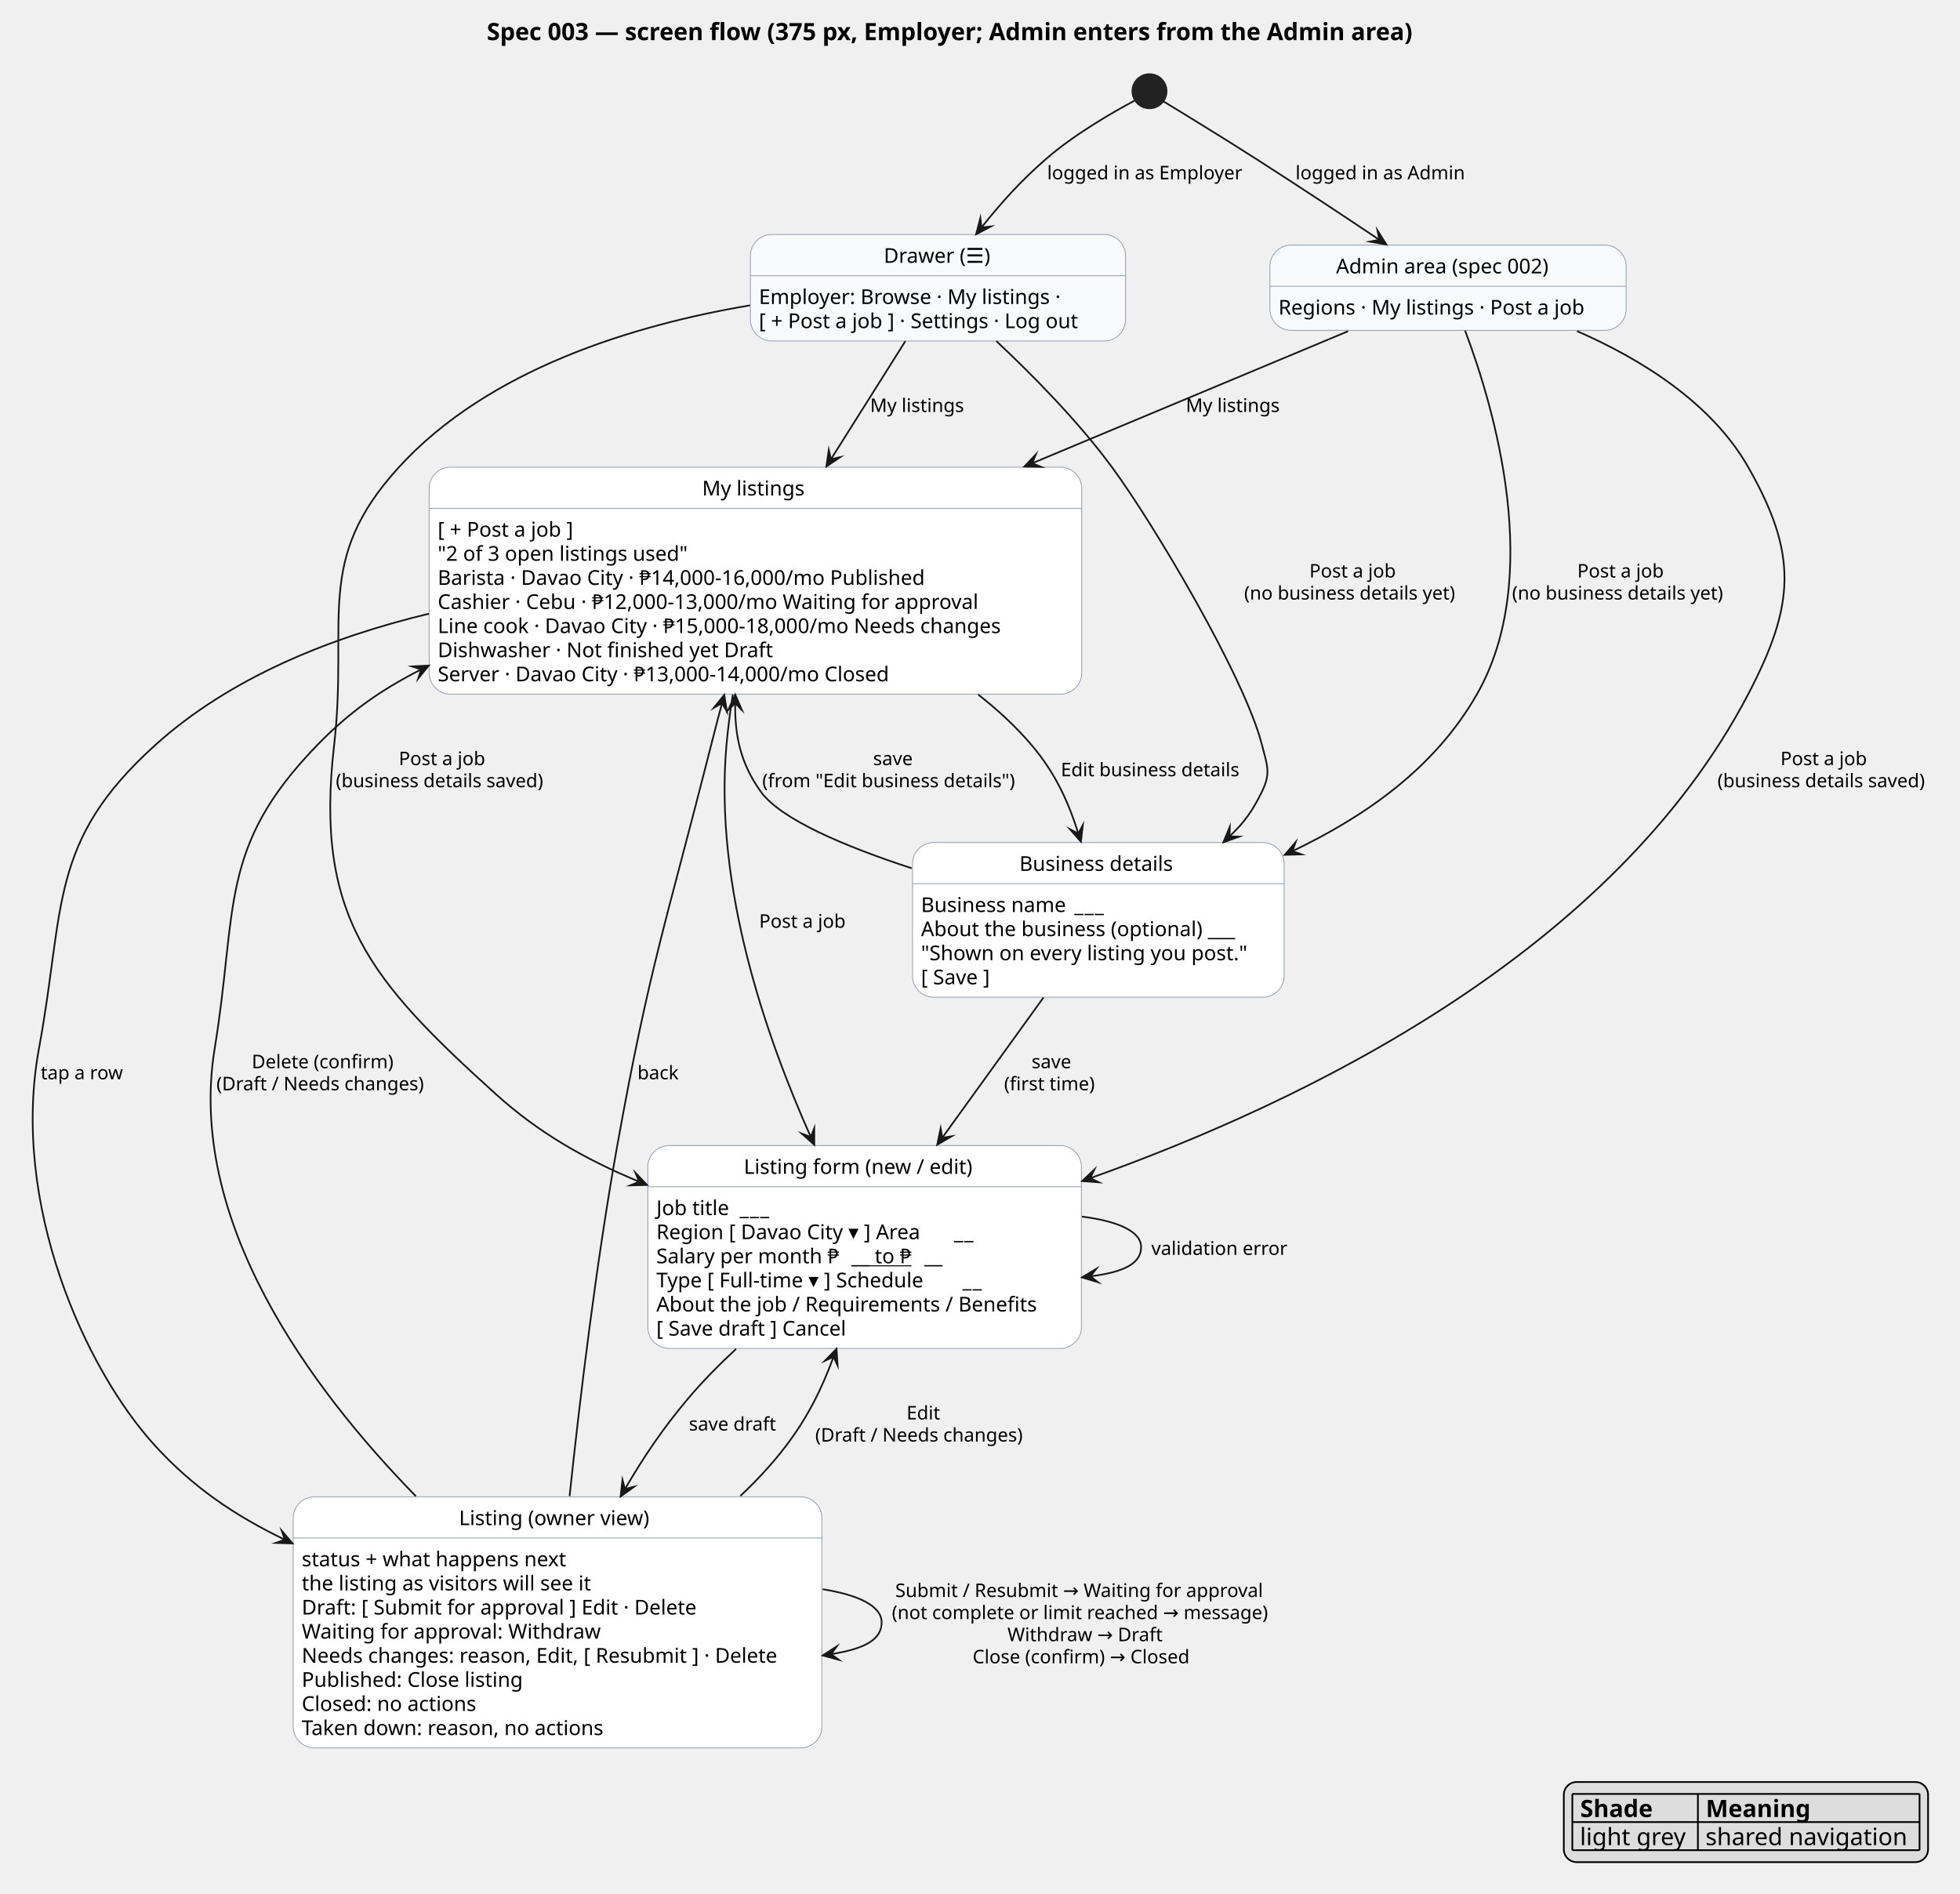
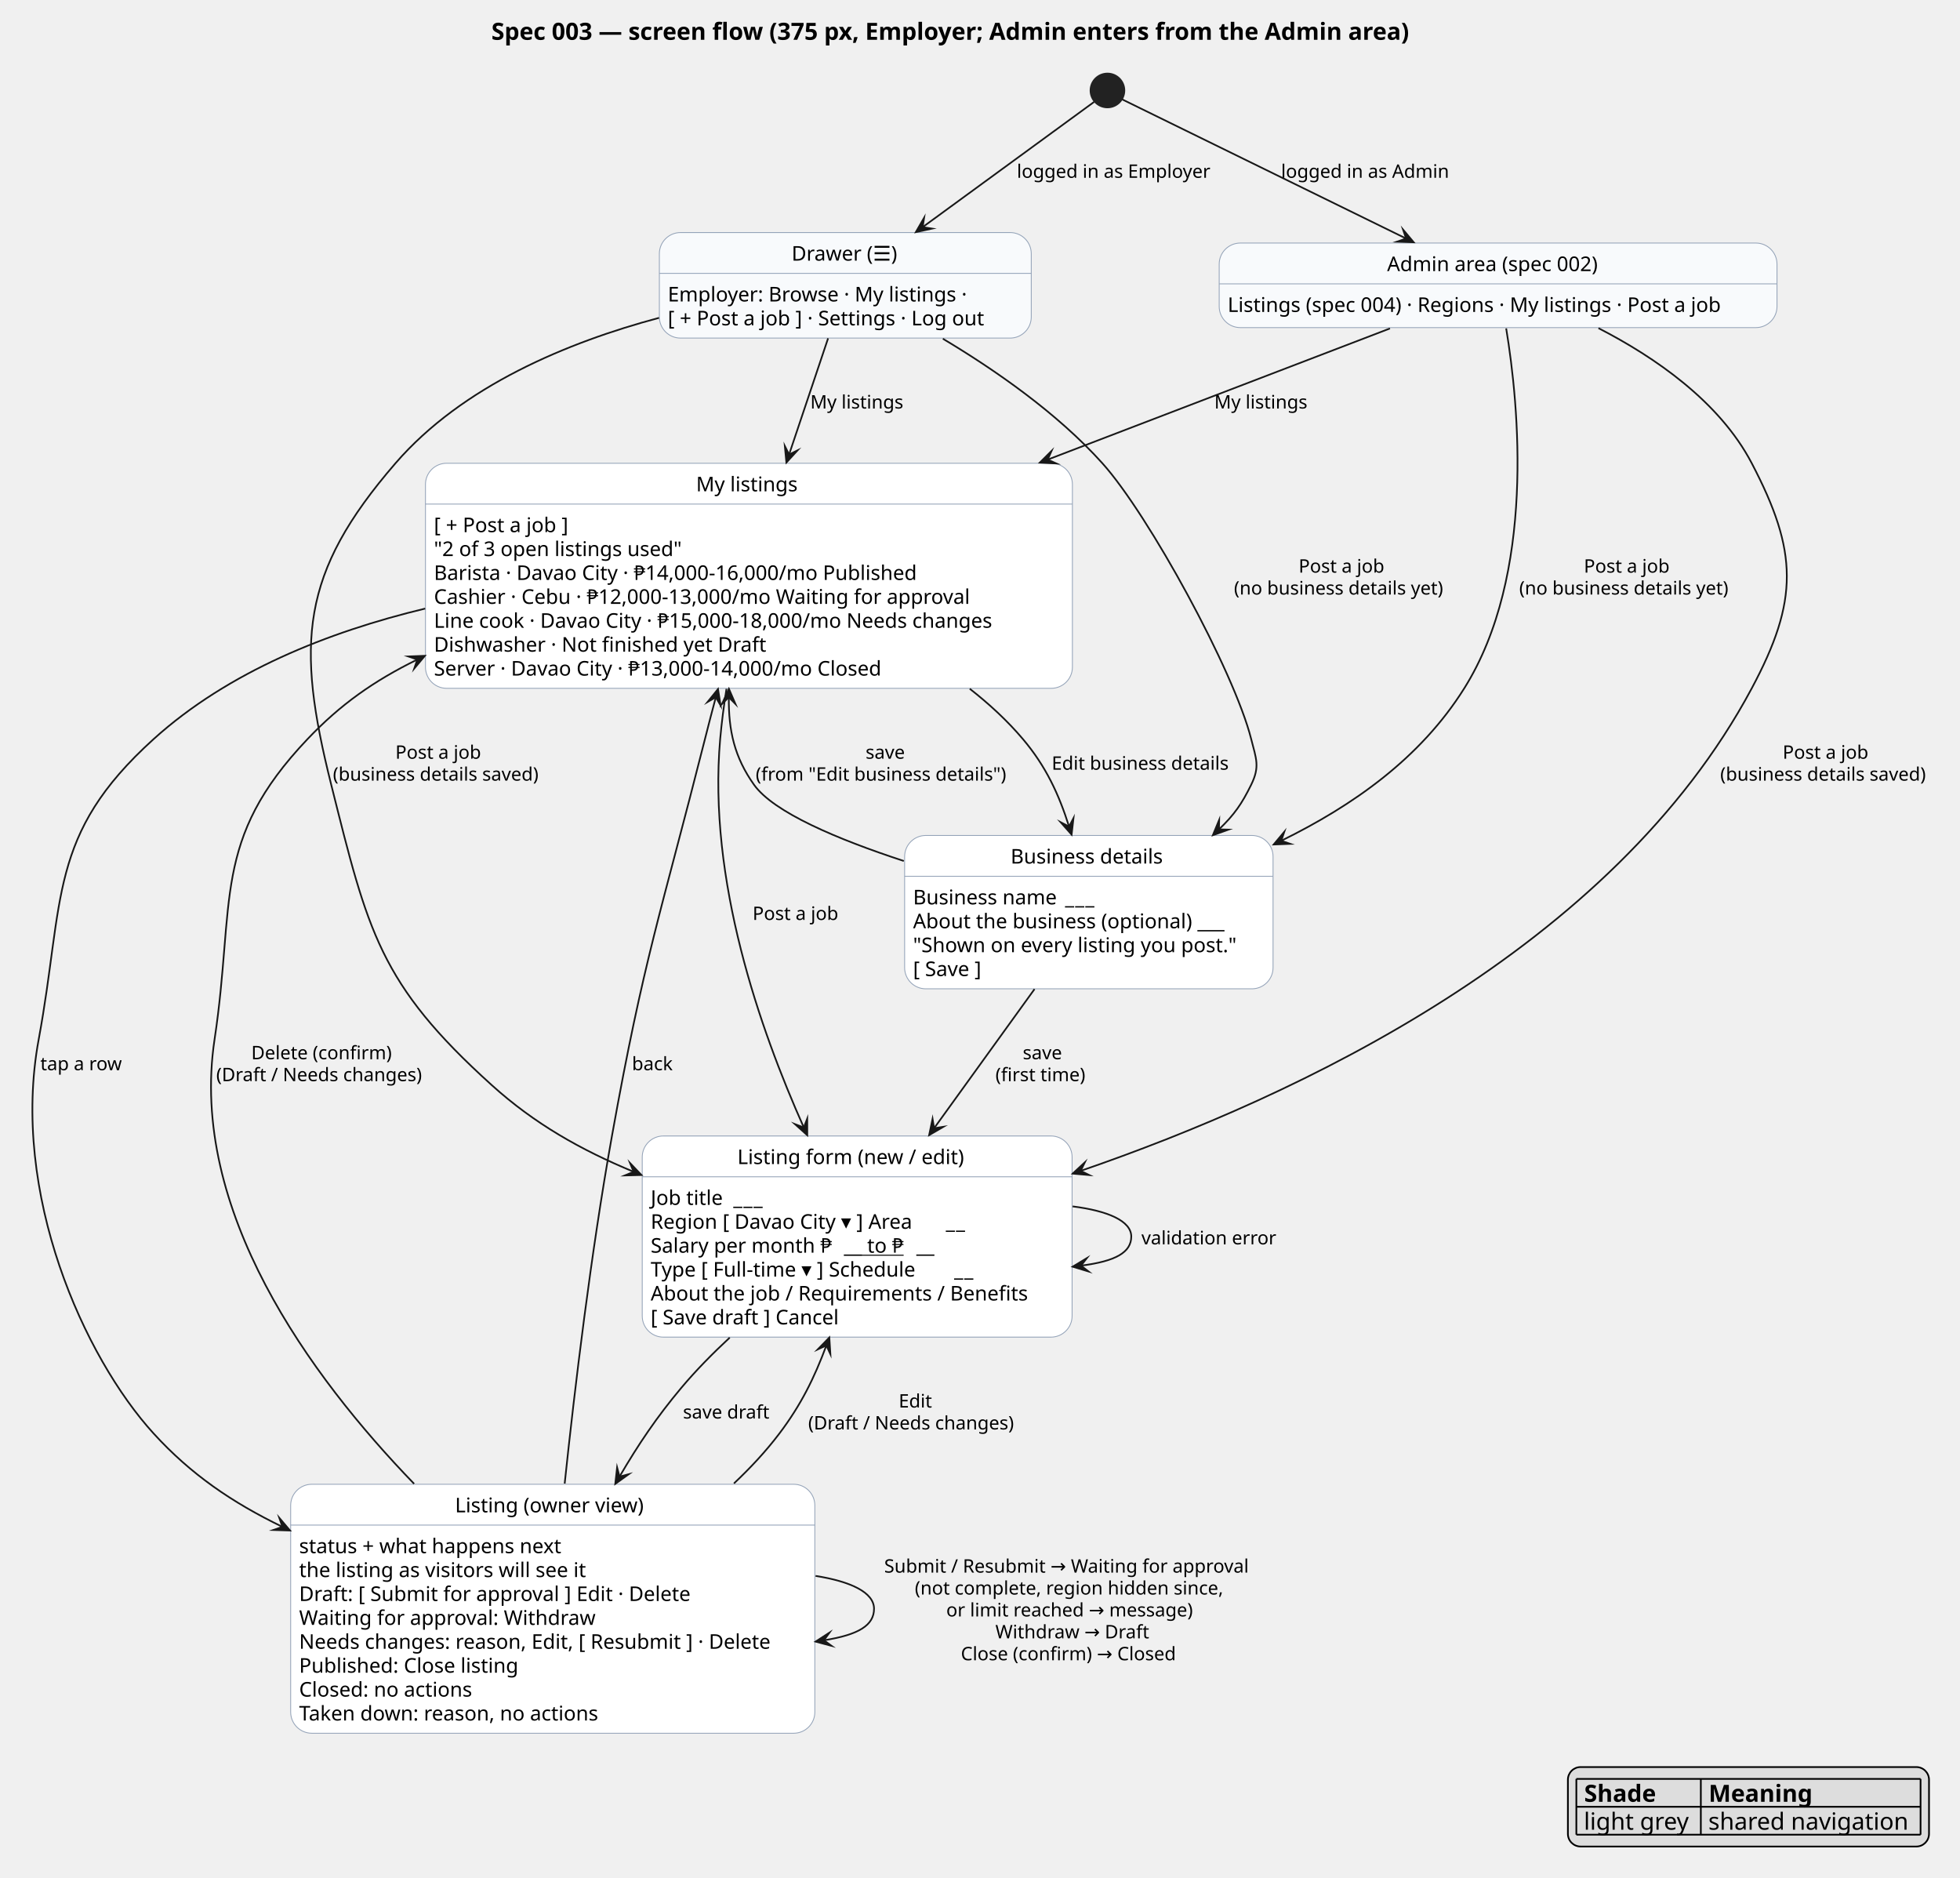
- <svg xmlns="http://www.w3.org/2000/svg" version="1.1" data-diagram-type="STATE" style="width:1149px;height:1110px;background:#FFFFFF;" width="1149px" height="1110px" viewBox="0 0 1149 1110" zoomAndPan="magnify" preserveAspectRatio="none" contentStyleType="text/css">
+ <svg xmlns="http://www.w3.org/2000/svg" version="1.1" data-diagram-type="STATE" style="width:1159px;height:1110px;background:#FFFFFF;" width="1159px" height="1110px" viewBox="0 0 1159 1110" zoomAndPan="magnify" preserveAspectRatio="none" contentStyleType="text/css">
  <defs />
  <g font-family="sans-serif" lengthAdjust="spacing">
    <g class="title" data-source-line="13">
-       <text x="285.384" y="23.535" fill="#000" font-size="14" textLength="571.519" font-weight="700">Spec 003 — screen flow (375 px, Employer; Admin enters from the Admin area)</text>
+       <text x="290.579" y="23.535" fill="#000" font-size="14" textLength="571.519" font-weight="700">Spec 003 — screen flow (375 px, Employer; Admin enters from the Admin area)</text>
    </g>
    <g class="entity" data-qualified-name="Drawer" id="ent0001" data-source-line="15">
-       <rect x="439.9" y="137.488" width="219.916" height="62.398" fill="#F8FAFC" style="stroke:#94A3B8;stroke-width:0.5;" rx="12.5" ry="12.5" />
-       <line x1="439.9" y1="161.621" x2="659.816" y2="161.621" style="stroke:#94A3B8;stroke-width:0.5;" />
-       <text x="518.097" y="154.09" fill="#000" font-size="12" textLength="63.521">Drawer (☰)</text>
-       <text x="444.9" y="178.223" fill="#000" font-size="12" textLength="184.236">Employer: Browse · My listings ·</text>
-       <text x="444.9" y="192.355" fill="#000" font-size="12" textLength="199.916">[ + Post a job ] · Settings · Log out</text>
+       <rect x="389.9" y="137.488" width="219.916" height="62.398" fill="#F8FAFC" style="stroke:#94A3B8;stroke-width:0.5;" rx="12.5" ry="12.5" />
+       <line x1="389.9" y1="161.621" x2="609.816" y2="161.621" style="stroke:#94A3B8;stroke-width:0.5;" />
+       <text x="468.097" y="154.09" fill="#000" font-size="12" textLength="63.521">Drawer (☰)</text>
+       <text x="394.9" y="178.223" fill="#000" font-size="12" textLength="184.236">Employer: Browse · My listings ·</text>
+       <text x="394.9" y="192.355" fill="#000" font-size="12" textLength="199.916">[ + Post a job ] · Settings · Log out</text>
    </g>
    <g class="entity" data-qualified-name="AdminArea" id="ent0002" data-source-line="19">
-       <rect x="744.46" y="143.688" width="208.807" height="50" fill="#F8FAFC" style="stroke:#94A3B8;stroke-width:0.5;" rx="12.5" ry="12.5" />
-       <line x1="744.46" y1="167.821" x2="953.267" y2="167.821" style="stroke:#94A3B8;stroke-width:0.5;" />
-       <text x="783.232" y="160.29" fill="#000" font-size="12" textLength="131.262">Admin area (spec 002)</text>
-       <text x="749.46" y="184.423" fill="#000" font-size="12" textLength="188.807">Regions · My listings · Post a job</text>
+       <rect x="720.94" y="143.688" width="329.85" height="50" fill="#F8FAFC" style="stroke:#94A3B8;stroke-width:0.5;" rx="12.5" ry="12.5" />
+       <line x1="720.94" y1="167.821" x2="1050.79" y2="167.821" style="stroke:#94A3B8;stroke-width:0.5;" />
+       <text x="820.234" y="160.29" fill="#000" font-size="12" textLength="131.262">Admin area (spec 002)</text>
+       <text x="725.94" y="184.423" fill="#000" font-size="12" textLength="309.85">Listings (spec 004) · Regions · My listings · Post a job</text>
    </g>
    <g class="entity" data-qualified-name="Mine" id="ent0003" data-source-line="22">
      <rect x="251.59" y="273.888" width="382.549" height="133.063" fill="#FFF" style="stroke:#94A3B8;stroke-width:0.5;" rx="12.5" ry="12.5" />
      <line x1="251.59" y1="298.021" x2="634.139" y2="298.021" style="stroke:#94A3B8;stroke-width:0.5;" />
      <text x="411.634" y="290.49" fill="#000" font-size="12" textLength="62.461">My listings</text>
      <text x="256.59" y="314.623" fill="#000" font-size="12" textLength="86.139">[ + Post a job ]</text>
      <text x="256.59" y="328.755" fill="#000" font-size="12" textLength="153.826">"2 of 3 open listings used"</text>
      <text x="256.59" y="342.888" fill="#000" font-size="12" textLength="314.707">Barista · Davao City · ₱14,000-16,000/mo   Published</text>
      <text x="256.59" y="357.021" fill="#000" font-size="12" textLength="348.445">Cashier · Cebu · ₱12,000-13,000/mo   Waiting for approval</text>
      <text x="256.59" y="371.154" fill="#000" font-size="12" textLength="362.549">Line cook · Davao City · ₱15,000-18,000/mo   Needs changes</text>
      <text x="256.59" y="385.287" fill="#000" font-size="12" textLength="211.623">Dishwasher · Not finished yet   Draft</text>
      <text x="256.59" y="399.42" fill="#000" font-size="12" textLength="294.557">Server · Davao City · ₱13,000-14,000/mo   Closed</text>
    </g>
    <g class="entity" data-qualified-name="Business" id="ent0004" data-source-line="31">
      <rect x="534.93" y="493.948" width="217.859" height="90.664" fill="#FFF" style="stroke:#94A3B8;stroke-width:0.5;" rx="12.5" ry="12.5" />
      <line x1="534.93" y1="518.081" x2="752.789" y2="518.081" style="stroke:#94A3B8;stroke-width:0.5;" />
      <text x="597.606" y="510.55" fill="#000" font-size="12" textLength="92.508">Business details</text>
      <text x="539.93" y="534.683" fill="#000" font-size="12" textLength="86.063">Business name</text>
      <text x="629.789" y="534.683" fill="#000" font-size="12" text-decoration="underline">_</text>
      <text x="635.789" y="534.683" fill="#000" font-size="12" text-decoration="underline">_</text>
      <text x="641.789" y="534.683" fill="#000" font-size="12">_</text>
      <text x="539.93" y="548.815" fill="#000" font-size="12" textLength="193.5">About the business (optional) ___</text>
      <text x="539.93" y="562.948" fill="#000" font-size="12" textLength="197.859">"Shown on every listing you post."</text>
      <text x="539.93" y="577.081" fill="#000" font-size="12" textLength="41.385">[ Save ]</text>
    </g>
    <g class="entity" data-qualified-name="Form" id="ent0005" data-source-line="37">
      <rect x="379.77" y="671.618" width="254.188" height="118.93" fill="#FFF" style="stroke:#94A3B8;stroke-width:0.5;" rx="12.5" ry="12.5" />
      <line x1="379.77" y1="695.751" x2="633.958" y2="695.751" style="stroke:#94A3B8;stroke-width:0.5;" />
      <text x="436.05" y="688.22" fill="#000" font-size="12" textLength="141.627">Listing form (new / edit)</text>
      <text x="384.77" y="712.353" fill="#000" font-size="12" textLength="45.053">Job title</text>
      <text x="433.62" y="712.353" fill="#000" font-size="12" text-decoration="underline">_</text>
      <text x="439.62" y="712.353" fill="#000" font-size="12" text-decoration="underline">_</text>
      <text x="445.62" y="712.353" fill="#000" font-size="12">_</text>
      <text x="384.77" y="726.485" fill="#000" font-size="12" textLength="170.742">Region [ Davao City ▾ ]   Area</text>
      <text x="559.309" y="726.485" fill="#000" font-size="12" text-decoration="underline">_</text>
      <text x="565.309" y="726.485" fill="#000" font-size="12">_</text>
      <text x="384.77" y="740.618" fill="#000" font-size="12" textLength="110.449">Salary per month ₱</text>
      <text x="499.016" y="740.618" fill="#000" font-size="12" textLength="39.041" text-decoration="underline">__ to ₱</text>
      <text x="541.854" y="740.618" fill="#000" font-size="12" textLength="12">__</text>
      <text x="384.77" y="754.751" fill="#000" font-size="12" textLength="175.646">Type [ Full-time ▾ ]   Schedule</text>
      <text x="564.213" y="754.751" fill="#000" font-size="12" text-decoration="underline">_</text>
      <text x="570.213" y="754.751" fill="#000" font-size="12">_</text>
      <text x="384.77" y="768.884" fill="#000" font-size="12" textLength="234.188">About the job / Requirements / Benefits</text>
      <text x="384.77" y="783.017" fill="#000" font-size="12" textLength="123.24">[ Save draft ]   Cancel</text>
    </g>
    <g class="entity" data-qualified-name="Listing" id="ent0006" data-source-line="45">
      <rect x="171.88" y="877.538" width="309.951" height="147.195" fill="#FFF" style="stroke:#94A3B8;stroke-width:0.5;" rx="12.5" ry="12.5" />
      <line x1="171.88" y1="901.671" x2="481.831" y2="901.671" style="stroke:#94A3B8;stroke-width:0.5;" />
      <text x="269.085" y="894.14" fill="#000" font-size="12" textLength="115.541">Listing (owner view)</text>
      <text x="176.88" y="918.273" fill="#000" font-size="12" textLength="163.23">status + what happens next</text>
      <text x="176.88" y="932.405" fill="#000" font-size="12" textLength="179.338">the listing as visitors will see it</text>
      <text x="176.88" y="946.538" fill="#000" font-size="12" textLength="241.852">Draft: [ Submit for approval ] Edit · Delete</text>
      <text x="176.88" y="960.671" fill="#000" font-size="12" textLength="179.455">Waiting for approval: Withdraw</text>
      <text x="176.88" y="974.804" fill="#000" font-size="12" textLength="289.951">Needs changes: reason, Edit, [ Resubmit ] · Delete</text>
      <text x="176.88" y="988.937" fill="#000" font-size="12" textLength="135.65">Published: Close listing</text>
      <text x="176.88" y="1003.07" fill="#000" font-size="12" textLength="107.373">Closed: no actions</text>
      <text x="176.88" y="1017.202" fill="#000" font-size="12" textLength="185.402">Taken down: reason, no actions</text>
    </g>
    <g class="start_entity" data-qualified-name=".start." id="ent0007" data-source-line="55">
-       <ellipse cx="673.86" cy="53.488" rx="10" ry="10" fill="#222" style="stroke:#222;stroke-width:1;" />
+       <ellipse cx="654.86" cy="53.488" rx="10" ry="10" fill="#222" style="stroke:#222;stroke-width:1;" />
    </g>
    <g class="link" data-entity-1="ent0007" data-entity-2="ent0001" id="lnk8" data-source-line="55" data-link-type="dependency">
-       <path d="M665.02,59.048 C652.62,65.668 629.71,78.768 612.86,93.488 C597.97,106.498 586.64,119.193 575.35,133.403" style="stroke:#181818;stroke-width:1;" fill="none" id="*start*-to-Drawer" />
-       <polygon points="572.24,137.318,580.97,132.76,575.35,133.403,574.707,127.783,572.24,137.318" fill="#181818" style="stroke:#181818;stroke-width:1;stroke-linejoin:miter;stroke-miterlimit:10;" />
-       <text x="613.86" y="105.123" fill="#000" font-size="11" textLength="118.304">logged in as Employer</text>
+       <path d="M646.96,60.258 C627.84,74.228 581.978,107.709 545.588,134.289" style="stroke:#181818;stroke-width:1;" fill="none" id="*start*-to-Drawer" />
+       <polygon points="541.55,137.238,551.177,135.16,545.588,134.289,546.458,128.7,541.55,137.238" fill="#181818" style="stroke:#181818;stroke-width:1;stroke-linejoin:miter;stroke-miterlimit:10;" />
+       <text x="601.3" y="105.123" fill="#000" font-size="11" textLength="118.304">logged in as Employer</text>
    </g>
    <g class="link" data-entity-1="ent0007" data-entity-2="ent0002" id="lnk9" data-source-line="56" data-link-type="dependency">
-       <path d="M682.07,59.458 C694.14,66.788 717.36,80.998 736.86,93.488 C762.39,109.848 786.725,125.936 808.575,140.566" style="stroke:#181818;stroke-width:1;" fill="none" id="*start*-to-AdminArea" />
-       <polygon points="812.73,143.348,807.477,135.017,808.575,140.566,803.026,141.665,812.73,143.348" fill="#181818" style="stroke:#181818;stroke-width:1;stroke-linejoin:miter;stroke-miterlimit:10;" />
-       <text x="759.45" y="105.123" fill="#000" font-size="11" textLength="103.625">logged in as Admin</text>
+       <path d="M663.63,58.788 C691.49,72.438 774.92,113.328 831.47,141.038" style="stroke:#181818;stroke-width:1;" fill="none" id="*start*-to-AdminArea" />
+       <polygon points="835.96,143.238,829.638,135.686,831.47,141.038,826.118,142.87,835.96,143.238" fill="#181818" style="stroke:#181818;stroke-width:1;stroke-linejoin:miter;stroke-miterlimit:10;" />
+       <text x="757.53" y="105.123" fill="#000" font-size="11" textLength="103.625">logged in as Admin</text>
    </g>
    <g class="link" data-entity-1="ent0002" data-entity-2="ent0003" id="lnk10" data-source-line="57" data-link-type="dependency">
-       <path d="M790.26,194.188 C740.63,214.938 671.743,243.729 605.113,271.589" style="stroke:#181818;stroke-width:1;" fill="none" id="AdminArea-to-Mine" />
-       <polygon points="600.5,273.518,610.346,273.737,605.113,271.589,607.26,266.356,600.5,273.518" fill="#181818" style="stroke:#181818;stroke-width:1;stroke-linejoin:miter;stroke-miterlimit:10;" />
-       <text x="695.16" y="241.523" fill="#000" font-size="11" textLength="57.256">My listings</text>
+       <path d="M821.92,194.188 C767.77,214.938 692.229,243.869 619.529,271.729" style="stroke:#181818;stroke-width:1;" fill="none" id="AdminArea-to-Mine" />
+       <polygon points="614.86,273.518,624.695,274.033,619.529,271.729,621.833,266.563,614.86,273.518" fill="#181818" style="stroke:#181818;stroke-width:1;stroke-linejoin:miter;stroke-miterlimit:10;" />
+       <text x="718.07" y="241.523" fill="#000" font-size="11" textLength="57.256">My listings</text>
    </g>
    <g class="link" data-entity-1="ent0002" data-entity-2="ent0005" id="lnk11" data-source-line="58" data-link-type="dependency">
-       <path d="M924.5,194.118 C961.76,210.408 1003.23,235.938 1024.86,273.888 C1054.15,325.268 1052.23,354.528 1024.86,406.948 C945.7,558.578 765.219,645.758 639.119,690.738" style="stroke:#181818;stroke-width:1;" fill="none" id="AdminArea-to-Form" />
-       <polygon points="634.41,692.418,644.231,693.162,639.119,690.738,641.543,685.627,634.41,692.418" fill="#181818" style="stroke:#181818;stroke-width:1;stroke-linejoin:miter;stroke-miterlimit:10;" />
-       <text x="1043.748" y="448.583" fill="#000" font-size="11" textLength="52.621">Post a job</text>
-       <text x="1006.83" y="461.538" fill="#000" font-size="11" textLength="126.457">(business details saved)</text>
+       <path d="M945.22,194.018 C978.38,211.058 1016.76,237.358 1035.86,273.888 C1063.27,326.288 1063.74,354.798 1035.86,406.948 C953.47,561.048 767.508,648.042 639.038,692.242" style="stroke:#181818;stroke-width:1;" fill="none" id="AdminArea-to-Form" />
+       <polygon points="634.31,693.868,644.122,694.723,639.038,692.242,641.519,687.158,634.31,693.868" fill="#181818" style="stroke:#181818;stroke-width:1;stroke-linejoin:miter;stroke-miterlimit:10;" />
+       <text x="1054.138" y="448.583" fill="#000" font-size="11" textLength="52.621">Post a job</text>
+       <text x="1017.22" y="461.538" fill="#000" font-size="11" textLength="126.457">(business details saved)</text>
    </g>
    <g class="link" data-entity-1="ent0002" data-entity-2="ent0004" id="lnk12" data-source-line="59" data-link-type="dependency">
-       <path d="M858.88,193.848 C875.94,239.048 905.14,338.068 865.86,406.948 C841.24,450.128 800.741,478.401 757.651,499.011" style="stroke:#181818;stroke-width:1;" fill="none" id="AdminArea-to-Business" />
-       <polygon points="753.14,501.168,762.985,500.893,757.651,499.011,759.533,493.676,753.14,501.168" fill="#181818" style="stroke:#181818;stroke-width:1;stroke-linejoin:miter;stroke-miterlimit:10;" />
-       <text x="924.651" y="338.553" fill="#000" font-size="11" textLength="52.621">Post a job</text>
-       <text x="886.42" y="351.508" fill="#000" font-size="11" textLength="129.083">(no business details yet)</text>
+       <path d="M890.64,194.158 C898.2,239.878 908.04,339.718 865.86,406.948 C839.8,448.488 799.908,476.313 757.638,497.083" style="stroke:#181818;stroke-width:1;" fill="none" id="AdminArea-to-Business" />
+       <polygon points="753.15,499.288,762.992,498.909,757.638,497.083,759.464,491.729,753.15,499.288" fill="#181818" style="stroke:#181818;stroke-width:1;stroke-linejoin:miter;stroke-miterlimit:10;" />
+       <text x="936.581" y="338.553" fill="#000" font-size="11" textLength="52.621">Post a job</text>
+       <text x="898.35" y="351.508" fill="#000" font-size="11" textLength="129.083">(no business details yet)</text>
    </g>
    <g class="link" data-entity-1="ent0001" data-entity-2="ent0003" id="lnk13" data-source-line="60" data-link-type="dependency">
-       <path d="M530.73,200.028 C517.87,220.438 503.077,243.909 487.107,269.239" style="stroke:#181818;stroke-width:1;" fill="none" id="Drawer-to-Mine" />
-       <polygon points="484.44,273.468,492.624,267.988,487.107,269.239,485.856,263.722,484.44,273.468" fill="#181818" style="stroke:#181818;stroke-width:1;stroke-linejoin:miter;stroke-miterlimit:10;" />
-       <text x="510.09" y="241.523" fill="#000" font-size="11" textLength="57.256">My listings</text>
+       <path d="M489.67,200.028 C482.82,220.438 475.112,243.399 466.602,268.729" style="stroke:#181818;stroke-width:1;" fill="none" id="Drawer-to-Mine" />
+       <polygon points="465.01,273.468,471.668,266.211,466.602,268.729,464.085,263.663,465.01,273.468" fill="#181818" style="stroke:#181818;stroke-width:1;stroke-linejoin:miter;stroke-miterlimit:10;" />
+       <text x="479.14" y="241.523" fill="#000" font-size="11" textLength="57.256">My listings</text>
    </g>
    <g class="link" data-entity-1="ent0001" data-entity-2="ent0005" id="lnk14" data-source-line="61" data-link-type="dependency">
-       <path d="M439.69,179.008 C371.16,190.598 286.38,216.438 233.86,273.888 C183.65,328.808 204.36,363.018 195.86,436.948 C184.41,536.578 216.42,574.418 290.86,641.618 C316.05,664.348 343.261,679.763 374.691,692.793" style="stroke:#181818;stroke-width:1;" fill="none" id="Drawer-to-Form" />
+       <path d="M389.72,187.918 C335.46,202.418 273.37,228.218 233.86,273.888 C177.5,339.038 174.92,380.388 195.86,463.948 C217.62,550.808 224.39,581.618 290.86,641.618 C316.05,664.348 343.261,679.763 374.691,692.793" style="stroke:#181818;stroke-width:1;" fill="none" id="Drawer-to-Form" />
      <polygon points="379.31,694.708,372.528,687.567,374.691,692.793,369.464,694.957,379.31,694.708" fill="#181818" style="stroke:#181818;stroke-width:1;stroke-linejoin:miter;stroke-miterlimit:10;" />
      <text x="233.778" y="448.583" fill="#000" font-size="11" textLength="52.621">Post a job</text>
      <text x="196.86" y="461.538" fill="#000" font-size="11" textLength="126.457">(business details saved)</text>
    </g>
    <g class="link" data-entity-1="ent0001" data-entity-2="ent0004" id="lnk15" data-source-line="62" data-link-type="dependency">
-       <path d="M584.05,199.958 C605.14,219.708 631.89,246.778 651.86,273.888 C676.28,307.038 729.78,397.028 739.86,436.948 C742.8,448.588 745.14,453.178 739.86,463.948 C734.38,475.118 729.948,481.627 720.798,490.357" style="stroke:#181818;stroke-width:1;" fill="none" id="Drawer-to-Business" />
+       <path d="M557.53,200.258 C588.25,218.608 625.12,244.148 651.86,273.888 C679.39,304.508 729.78,397.028 739.86,436.948 C742.8,448.588 745.14,453.178 739.86,463.948 C734.38,475.118 729.948,481.627 720.798,490.357" style="stroke:#181818;stroke-width:1;" fill="none" id="Drawer-to-Business" />
      <polygon points="717.18,493.808,726.453,490.49,720.798,490.357,720.93,484.701,717.18,493.808" fill="#181818" style="stroke:#181818;stroke-width:1;stroke-linejoin:miter;stroke-miterlimit:10;" />
-       <text x="767.581" y="338.553" fill="#000" font-size="11" textLength="52.621">Post a job</text>
-       <text x="729.35" y="351.508" fill="#000" font-size="11" textLength="129.083">(no business details yet)</text>
+       <text x="767.911" y="338.553" fill="#000" font-size="11" textLength="52.621">Post a job</text>
+       <text x="729.68" y="351.508" fill="#000" font-size="11" textLength="129.083">(no business details yet)</text>
    </g>
    <g class="link" data-entity-1="ent0003" data-entity-2="ent0005" id="lnk16" data-source-line="63" data-link-type="dependency">
      <path d="M429.58,407.248 C428.04,417.168 426.71,427.298 425.86,436.948 C418.5,520.308 449.262,608.243 475.322,666.613" style="stroke:#181818;stroke-width:1;" fill="none" id="Mine-to-Form" />
      <polygon points="477.36,671.178,477.343,661.329,475.322,666.613,470.038,664.591,477.36,671.178" fill="#181818" style="stroke:#181818;stroke-width:1;stroke-linejoin:miter;stroke-miterlimit:10;" />
      <text x="445.03" y="543.913" fill="#000" font-size="11" textLength="52.621">Post a job</text>
    </g>
    <g class="link" data-entity-1="ent0004" data-entity-2="ent0005" id="lnk17" data-source-line="64" data-link-type="dependency">
      <path d="M611.74,584.778 C593.15,610.528 572.467,639.194 552.347,667.064" style="stroke:#181818;stroke-width:1;" fill="none" id="Business-to-Form" />
      <polygon points="549.42,671.118,557.931,666.162,552.347,667.064,551.445,661.48,549.42,671.118" fill="#181818" style="stroke:#181818;stroke-width:1;stroke-linejoin:miter;stroke-miterlimit:10;" />
      <text x="604.765" y="626.253" fill="#000" font-size="11" textLength="23.504">save</text>
      <text x="588.63" y="639.208" fill="#000" font-size="11" textLength="55.773">(first time)</text>
    </g>
    <g class="link" data-entity-1="ent0004" data-entity-2="ent0003" id="lnk18" data-source-line="65" data-link-type="dependency">
      <path d="M534.45,509.038 C495.07,496.158 457.46,480.258 445.86,463.948 C434.33,447.738 430.769,432.018 430.969,412.248" style="stroke:#181818;stroke-width:1;" fill="none" id="Business-to-Mine" />
      <polygon points="431.02,407.248,426.929,416.207,430.969,412.248,434.929,416.288,431.02,407.248" fill="#181818" style="stroke:#181818;stroke-width:1;stroke-linejoin:miter;stroke-miterlimit:10;" />
      <text x="511.848" y="448.583" fill="#000" font-size="11" textLength="23.504">save</text>
      <text x="446.86" y="461.538" fill="#000" font-size="11" textLength="153.479">(from "Edit business details")</text>
    </g>
    <g class="link" data-entity-1="ent0003" data-entity-2="ent0004" id="lnk19" data-source-line="66" data-link-type="dependency">
      <path d="M573.44,407.208 C584.94,416.198 595.68,426.108 604.86,436.948 C618.5,453.058 626.176,469.7 632.166,488.69" style="stroke:#181818;stroke-width:1;" fill="none" id="Mine-to-Business" />
      <polygon points="633.67,493.458,634.777,483.672,632.166,488.69,627.148,486.078,633.67,493.458" fill="#181818" style="stroke:#181818;stroke-width:1;stroke-linejoin:miter;stroke-miterlimit:10;" />
      <text x="621.89" y="455.083" fill="#000" font-size="11" textLength="109.055">Edit business details</text>
    </g>
    <g class="link" data-entity-1="ent0005" data-entity-2="ent0006" id="lnk20" data-source-line="67" data-link-type="dependency">
      <path d="M431.51,790.828 C421.34,800.248 411.47,810.288 402.86,820.538 C388.44,837.728 377.654,853.672 366.344,873.012" style="stroke:#181818;stroke-width:1;" fill="none" id="Form-to-Listing" />
      <polygon points="363.82,877.328,371.816,871.578,366.344,873.012,364.91,867.54,363.82,877.328" fill="#181818" style="stroke:#181818;stroke-width:1;stroke-linejoin:miter;stroke-miterlimit:10;" />
      <text x="403.86" y="838.673" fill="#000" font-size="11" textLength="52.642">save draft</text>
    </g>
    <g class="link" data-entity-1="ent0006" data-entity-2="ent0005" id="lnk23" data-source-line="70" data-link-type="dependency">
      <path d="M434,877.048 C443.8,867.818 452.99,857.938 460.86,847.538 C473.56,830.768 481.522,814.716 488.662,795.456" style="stroke:#181818;stroke-width:1;" fill="none" id="Listing-to-Form" />
      <polygon points="490.4,790.768,483.521,797.817,488.662,795.456,491.022,800.597,490.4,790.768" fill="#181818" style="stroke:#181818;stroke-width:1;stroke-linejoin:miter;stroke-miterlimit:10;" />
      <text x="531.425" y="832.173" fill="#000" font-size="11" textLength="20.179">Edit</text>
      <text x="477.91" y="845.128" fill="#000" font-size="11" textLength="127.209">(Draft / Needs changes)</text>
    </g>
    <g class="link" data-entity-1="ent0005" data-entity-2="ent0005" id="lnk21" data-source-line="68" data-link-type="dependency">
      <path d="M634.28,713.258 C654.85,715.838 668.95,721.778 668.95,731.078 C668.95,740.378 659.811,745.696 639.241,748.276" style="stroke:#181818;stroke-width:1;" fill="none" id="Form-to-Form" />
      <polygon points="634.28,748.898,643.708,751.747,639.241,748.276,642.712,743.809,634.28,748.898" fill="#181818" style="stroke:#181818;stroke-width:1;stroke-linejoin:miter;stroke-miterlimit:10;" />
      <text x="674.95" y="735.713" fill="#000" font-size="11" textLength="81.872">validation error</text>
    </g>
    <g class="link" data-entity-1="ent0003" data-entity-2="ent0006" id="lnk22" data-source-line="69" data-link-type="dependency">
      <path d="M251.42,359.808 C194.2,373.548 135.01,397.028 90.86,436.948 C28.15,493.658 38.23,531.478 22.86,614.618 C6,705.808 49.9,802.668 90.86,847.538 C112.92,871.718 137.18,888.269 167,902.709" style="stroke:#181818;stroke-width:1;" fill="none" id="Mine-to-Listing" />
      <polygon points="171.5,904.888,165.143,897.366,167,902.709,161.656,904.566,171.5,904.888" fill="#181818" style="stroke:#181818;stroke-width:1;stroke-linejoin:miter;stroke-miterlimit:10;" />
      <text x="23.86" y="632.753" fill="#000" font-size="11" textLength="49.881">tap a row</text>
    </g>
    <g class="link" data-entity-1="ent0006" data-entity-2="ent0003" id="lnk25" data-source-line="72" data-link-type="dependency">
-       <path d="M243.83,877.218 C181.43,813.368 109.32,715.288 125.86,614.618 C139.37,532.368 127.82,496.768 185.86,436.948 C204.42,417.818 222.701,404.751 246.901,392.471" style="stroke:#181818;stroke-width:1;" fill="none" id="Listing-to-Mine" />
-       <polygon points="251.36,390.208,241.524,390.714,246.901,392.471,245.144,397.848,251.36,390.208" fill="#181818" style="stroke:#181818;stroke-width:1;stroke-linejoin:miter;stroke-miterlimit:10;" />
-       <text x="147.582" y="626.253" fill="#000" font-size="11" textLength="85.766">Delete (confirm)</text>
-       <text x="126.86" y="639.208" fill="#000" font-size="11" textLength="127.209">(Draft / Needs changes)</text>
+       <path d="M244.87,877.258 C183.17,813.428 111.62,715.358 126.86,614.618 C139.22,532.888 124.91,496.858 181.86,436.948 C201.31,416.488 221.013,402.594 246.763,389.934" style="stroke:#181818;stroke-width:1;" fill="none" id="Listing-to-Mine" />
+       <polygon points="251.25,387.728,241.409,388.11,246.763,389.934,244.938,395.289,251.25,387.728" fill="#181818" style="stroke:#181818;stroke-width:1;stroke-linejoin:miter;stroke-miterlimit:10;" />
+       <text x="148.582" y="626.253" fill="#000" font-size="11" textLength="85.766">Delete (confirm)</text>
+       <text x="127.86" y="639.208" fill="#000" font-size="11" textLength="127.209">(Draft / Needs changes)</text>
    </g>
    <g class="link" data-entity-1="ent0006" data-entity-2="ent0003" id="lnk26" data-source-line="73" data-link-type="dependency">
      <path d="M333.91,877.108 C339.87,820.738 349.42,740.928 361.86,671.618 C380.79,566.178 390.57,540.798 416.86,436.948 C419.29,427.368 420.636,422.098 423.286,412.208" style="stroke:#181818;stroke-width:1;" fill="none" id="Listing-to-Mine-1" />
      <polygon points="424.58,407.378,418.387,415.036,423.286,412.208,426.114,417.107,424.58,407.378" fill="#181818" style="stroke:#181818;stroke-width:1;stroke-linejoin:miter;stroke-miterlimit:10;" />
      <text x="373.7" y="632.753" fill="#000" font-size="11" textLength="25.062">back</text>
    </g>
    <g class="link" data-entity-1="ent0006" data-entity-2="ent0006" id="lnk24" data-source-line="71" data-link-type="dependency">
      <path d="M482.27,931.718 C503.04,935.008 516.84,941.478 516.84,951.138 C516.84,960.808 507.979,966.498 487.209,969.778" style="stroke:#181818;stroke-width:1;" fill="none" id="Listing-to-Listing" />
      <polygon points="482.27,970.558,491.784,973.105,487.209,969.778,490.536,965.203,482.27,970.558" fill="#181818" style="stroke:#181818;stroke-width:1;stroke-linejoin:miter;stroke-miterlimit:10;" />
-       <text x="524.827" y="936.273" fill="#000" font-size="11" textLength="225.967">Submit / Resubmit → Waiting for approval</text>
-       <text x="522.84" y="949.228" fill="#000" font-size="11" textLength="229.942">(not complete or limit reached → message)</text>
-       <text x="590.591" y="962.183" fill="#000" font-size="11" textLength="94.44">Withdraw → Draft</text>
-       <text x="570.162" y="975.138" fill="#000" font-size="11" textLength="135.298">Close (confirm) → Closed</text>
+       <text x="522.84" y="929.773" fill="#000" font-size="11" textLength="225.967">Submit / Resubmit → Waiting for approval</text>
+       <text x="540.959" y="942.728" fill="#000" font-size="11" textLength="189.729">(not complete, region hidden since,</text>
+       <text x="559.538" y="955.683" fill="#000" font-size="11" textLength="152.571">or limit reached → message)</text>
+       <text x="588.604" y="968.638" fill="#000" font-size="11" textLength="94.44">Withdraw → Draft</text>
+       <text x="568.175" y="981.593" fill="#000" font-size="11" textLength="135.298">Close (confirm) → Closed</text>
    </g>
    <g class="legend" data-source-line="75">
-       <rect x="916.747" y="1044.734" width="213.54" height="46.977" fill="#DDD" style="stroke:#000;stroke-width:1;" rx="7.5" ry="7.5" />
-       <text x="926.361" y="1065.269" fill="#000" font-size="14" textLength="42.902" font-weight="700">Shade</text>
-       <text x="999.971" y="1065.269" fill="#000" font-size="14" textLength="61.318" font-weight="700">Meaning</text>
-       <text x="926.177" y="1081.757" fill="#000" font-size="14" textLength="64.75">light grey</text>
-       <text x="999.786" y="1081.757" fill="#000" font-size="14" textLength="121.071">shared navigation</text>
-       <line x1="921.747" y1="1051.734" x2="1125.287" y2="1051.734" style="stroke:#000;stroke-width:1;" />
-       <line x1="921.747" y1="1068.222" x2="1125.287" y2="1068.222" style="stroke:#000;stroke-width:1;" />
-       <line x1="921.747" y1="1084.71" x2="1125.287" y2="1084.71" style="stroke:#000;stroke-width:1;" />
-       <line x1="921.747" y1="1051.734" x2="921.747" y2="1084.71" style="stroke:#000;stroke-width:1;" />
-       <line x1="995.356" y1="1051.734" x2="995.356" y2="1084.71" style="stroke:#000;stroke-width:1;" />
-       <line x1="1125.287" y1="1051.734" x2="1125.287" y2="1084.71" style="stroke:#000;stroke-width:1;" />
+       <rect x="927.137" y="1044.734" width="213.54" height="46.977" fill="#DDD" style="stroke:#000;stroke-width:1;" rx="7.5" ry="7.5" />
+       <text x="936.751" y="1065.269" fill="#000" font-size="14" textLength="42.902" font-weight="700">Shade</text>
+       <text x="1010.361" y="1065.269" fill="#000" font-size="14" textLength="61.318" font-weight="700">Meaning</text>
+       <text x="936.567" y="1081.757" fill="#000" font-size="14" textLength="64.75">light grey</text>
+       <text x="1010.176" y="1081.757" fill="#000" font-size="14" textLength="121.071">shared navigation</text>
+       <line x1="932.137" y1="1051.734" x2="1135.677" y2="1051.734" style="stroke:#000;stroke-width:1;" />
+       <line x1="932.137" y1="1068.222" x2="1135.677" y2="1068.222" style="stroke:#000;stroke-width:1;" />
+       <line x1="932.137" y1="1084.71" x2="1135.677" y2="1084.71" style="stroke:#000;stroke-width:1;" />
+       <line x1="932.137" y1="1051.734" x2="932.137" y2="1084.71" style="stroke:#000;stroke-width:1;" />
+       <line x1="1005.746" y1="1051.734" x2="1005.746" y2="1084.71" style="stroke:#000;stroke-width:1;" />
+       <line x1="1135.677" y1="1051.734" x2="1135.677" y2="1084.71" style="stroke:#000;stroke-width:1;" />
    </g>
  </g>
</svg>
